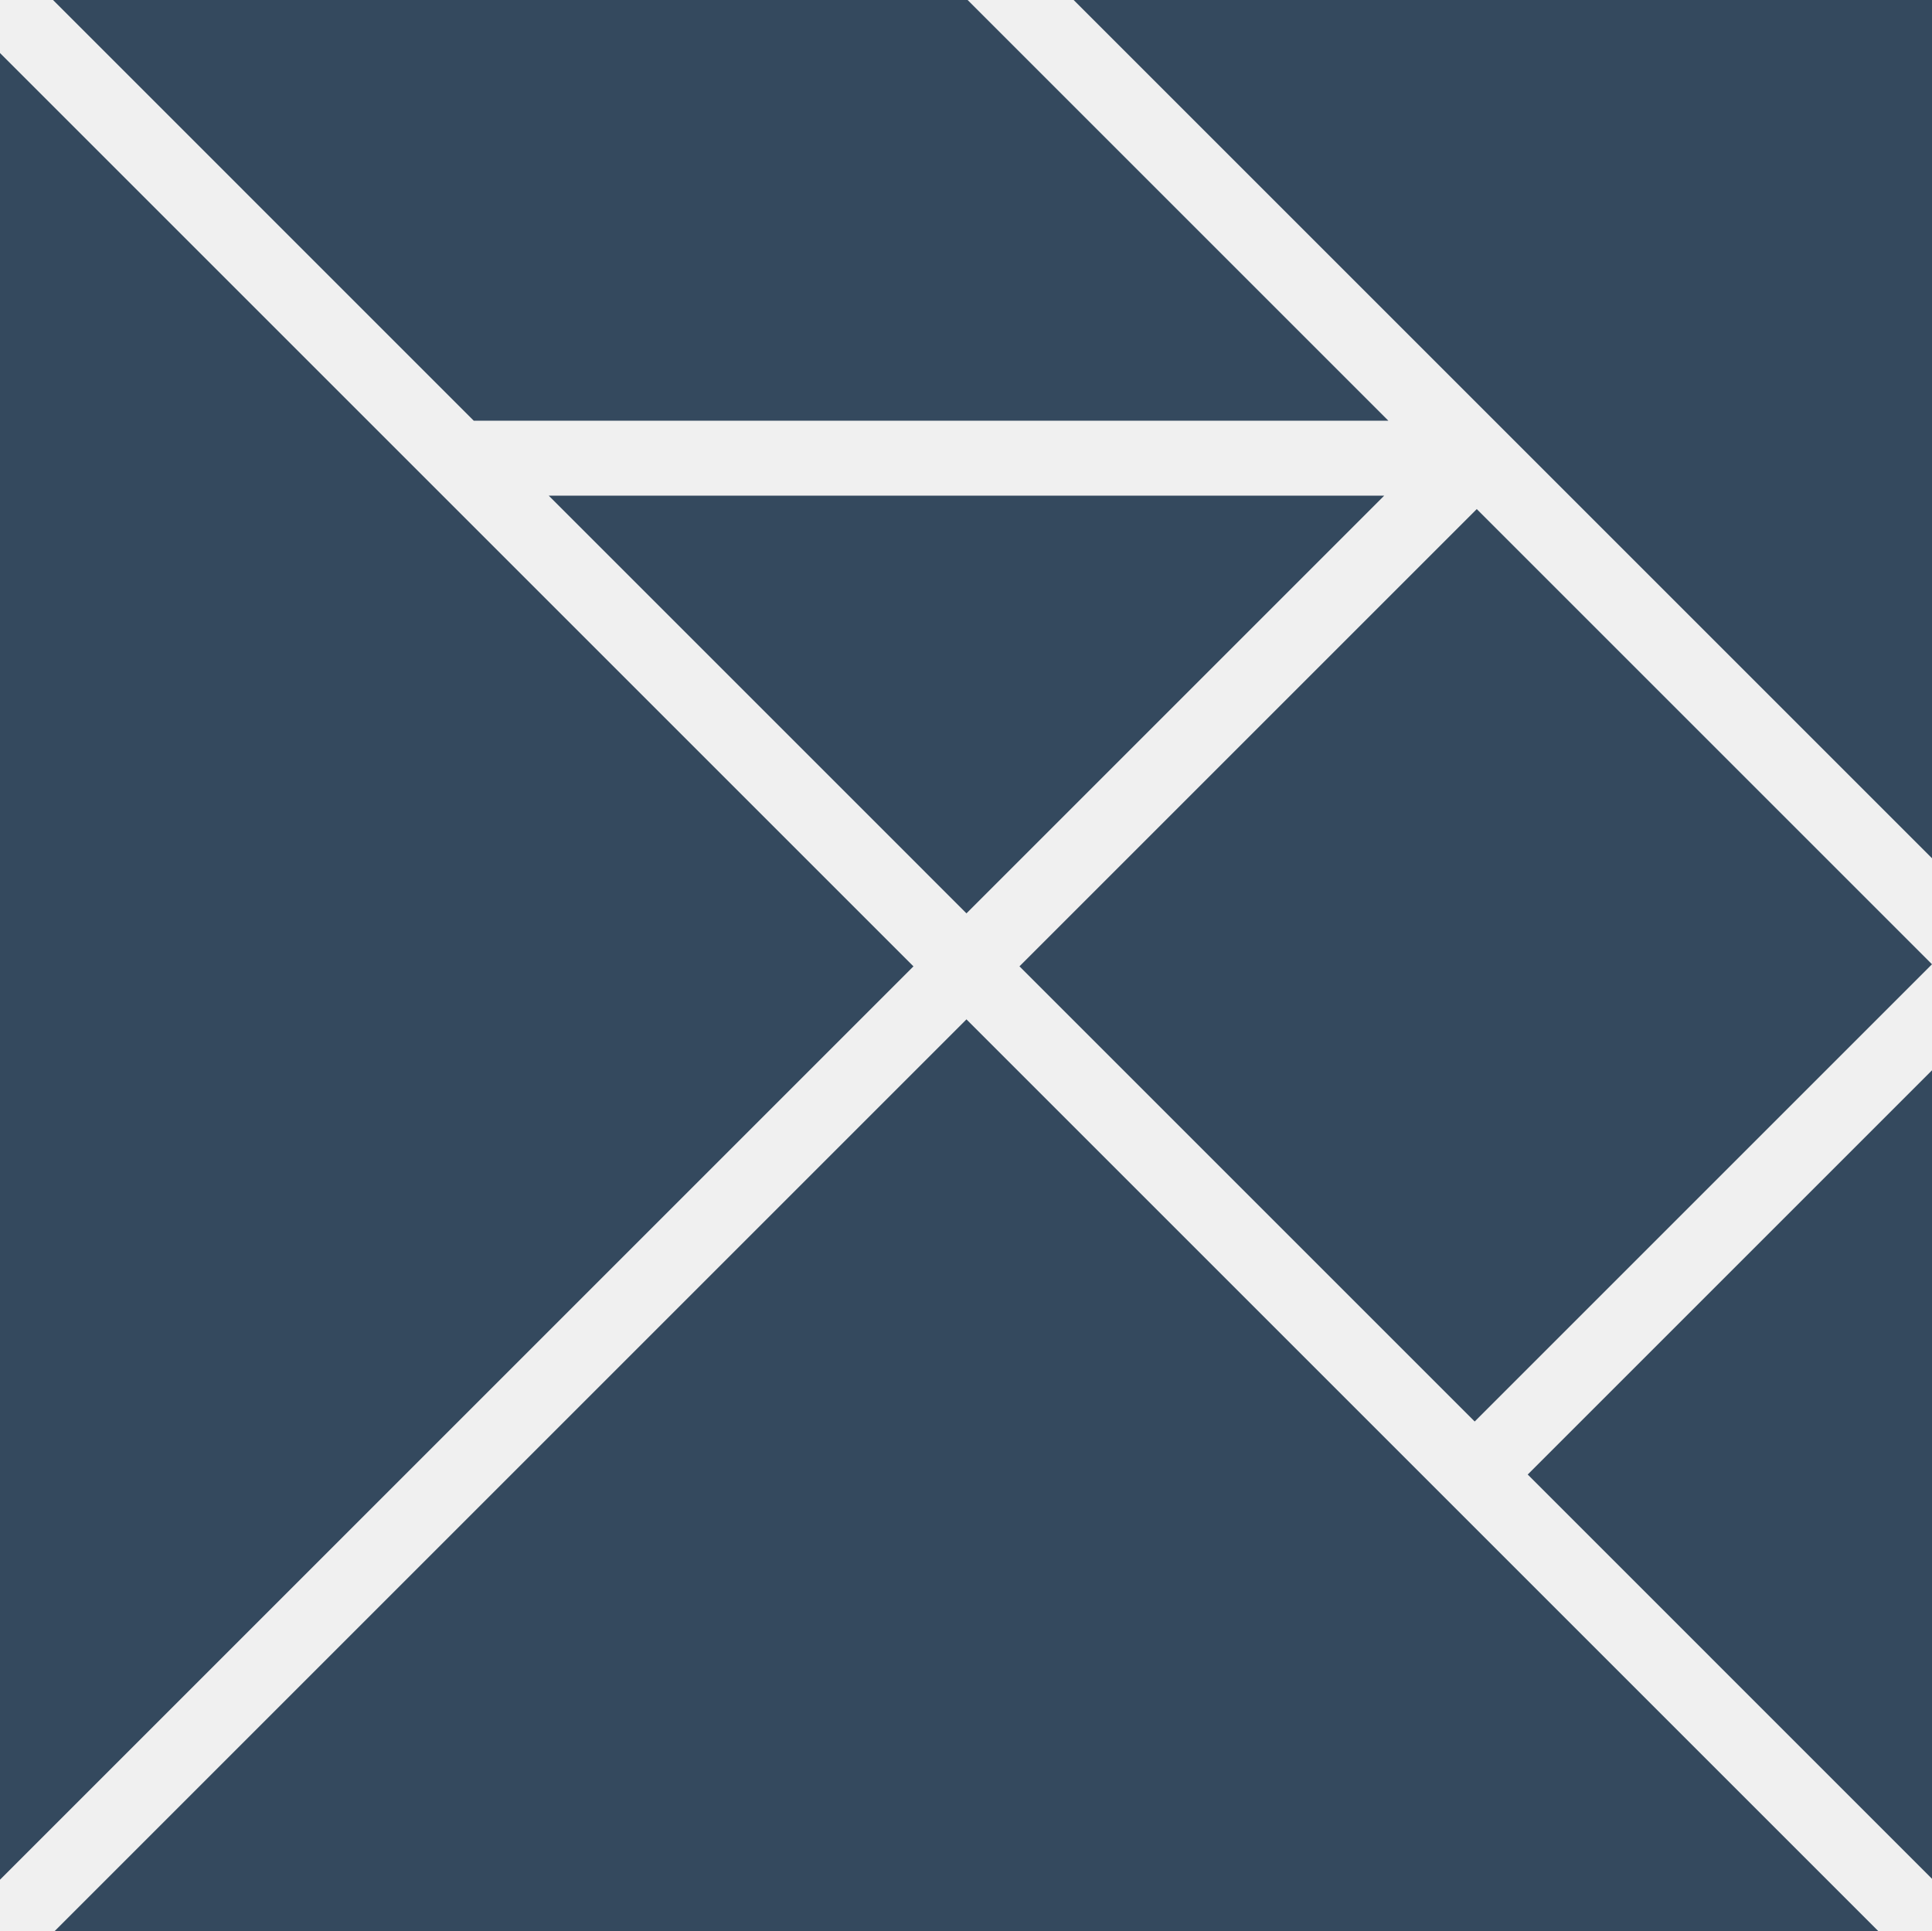
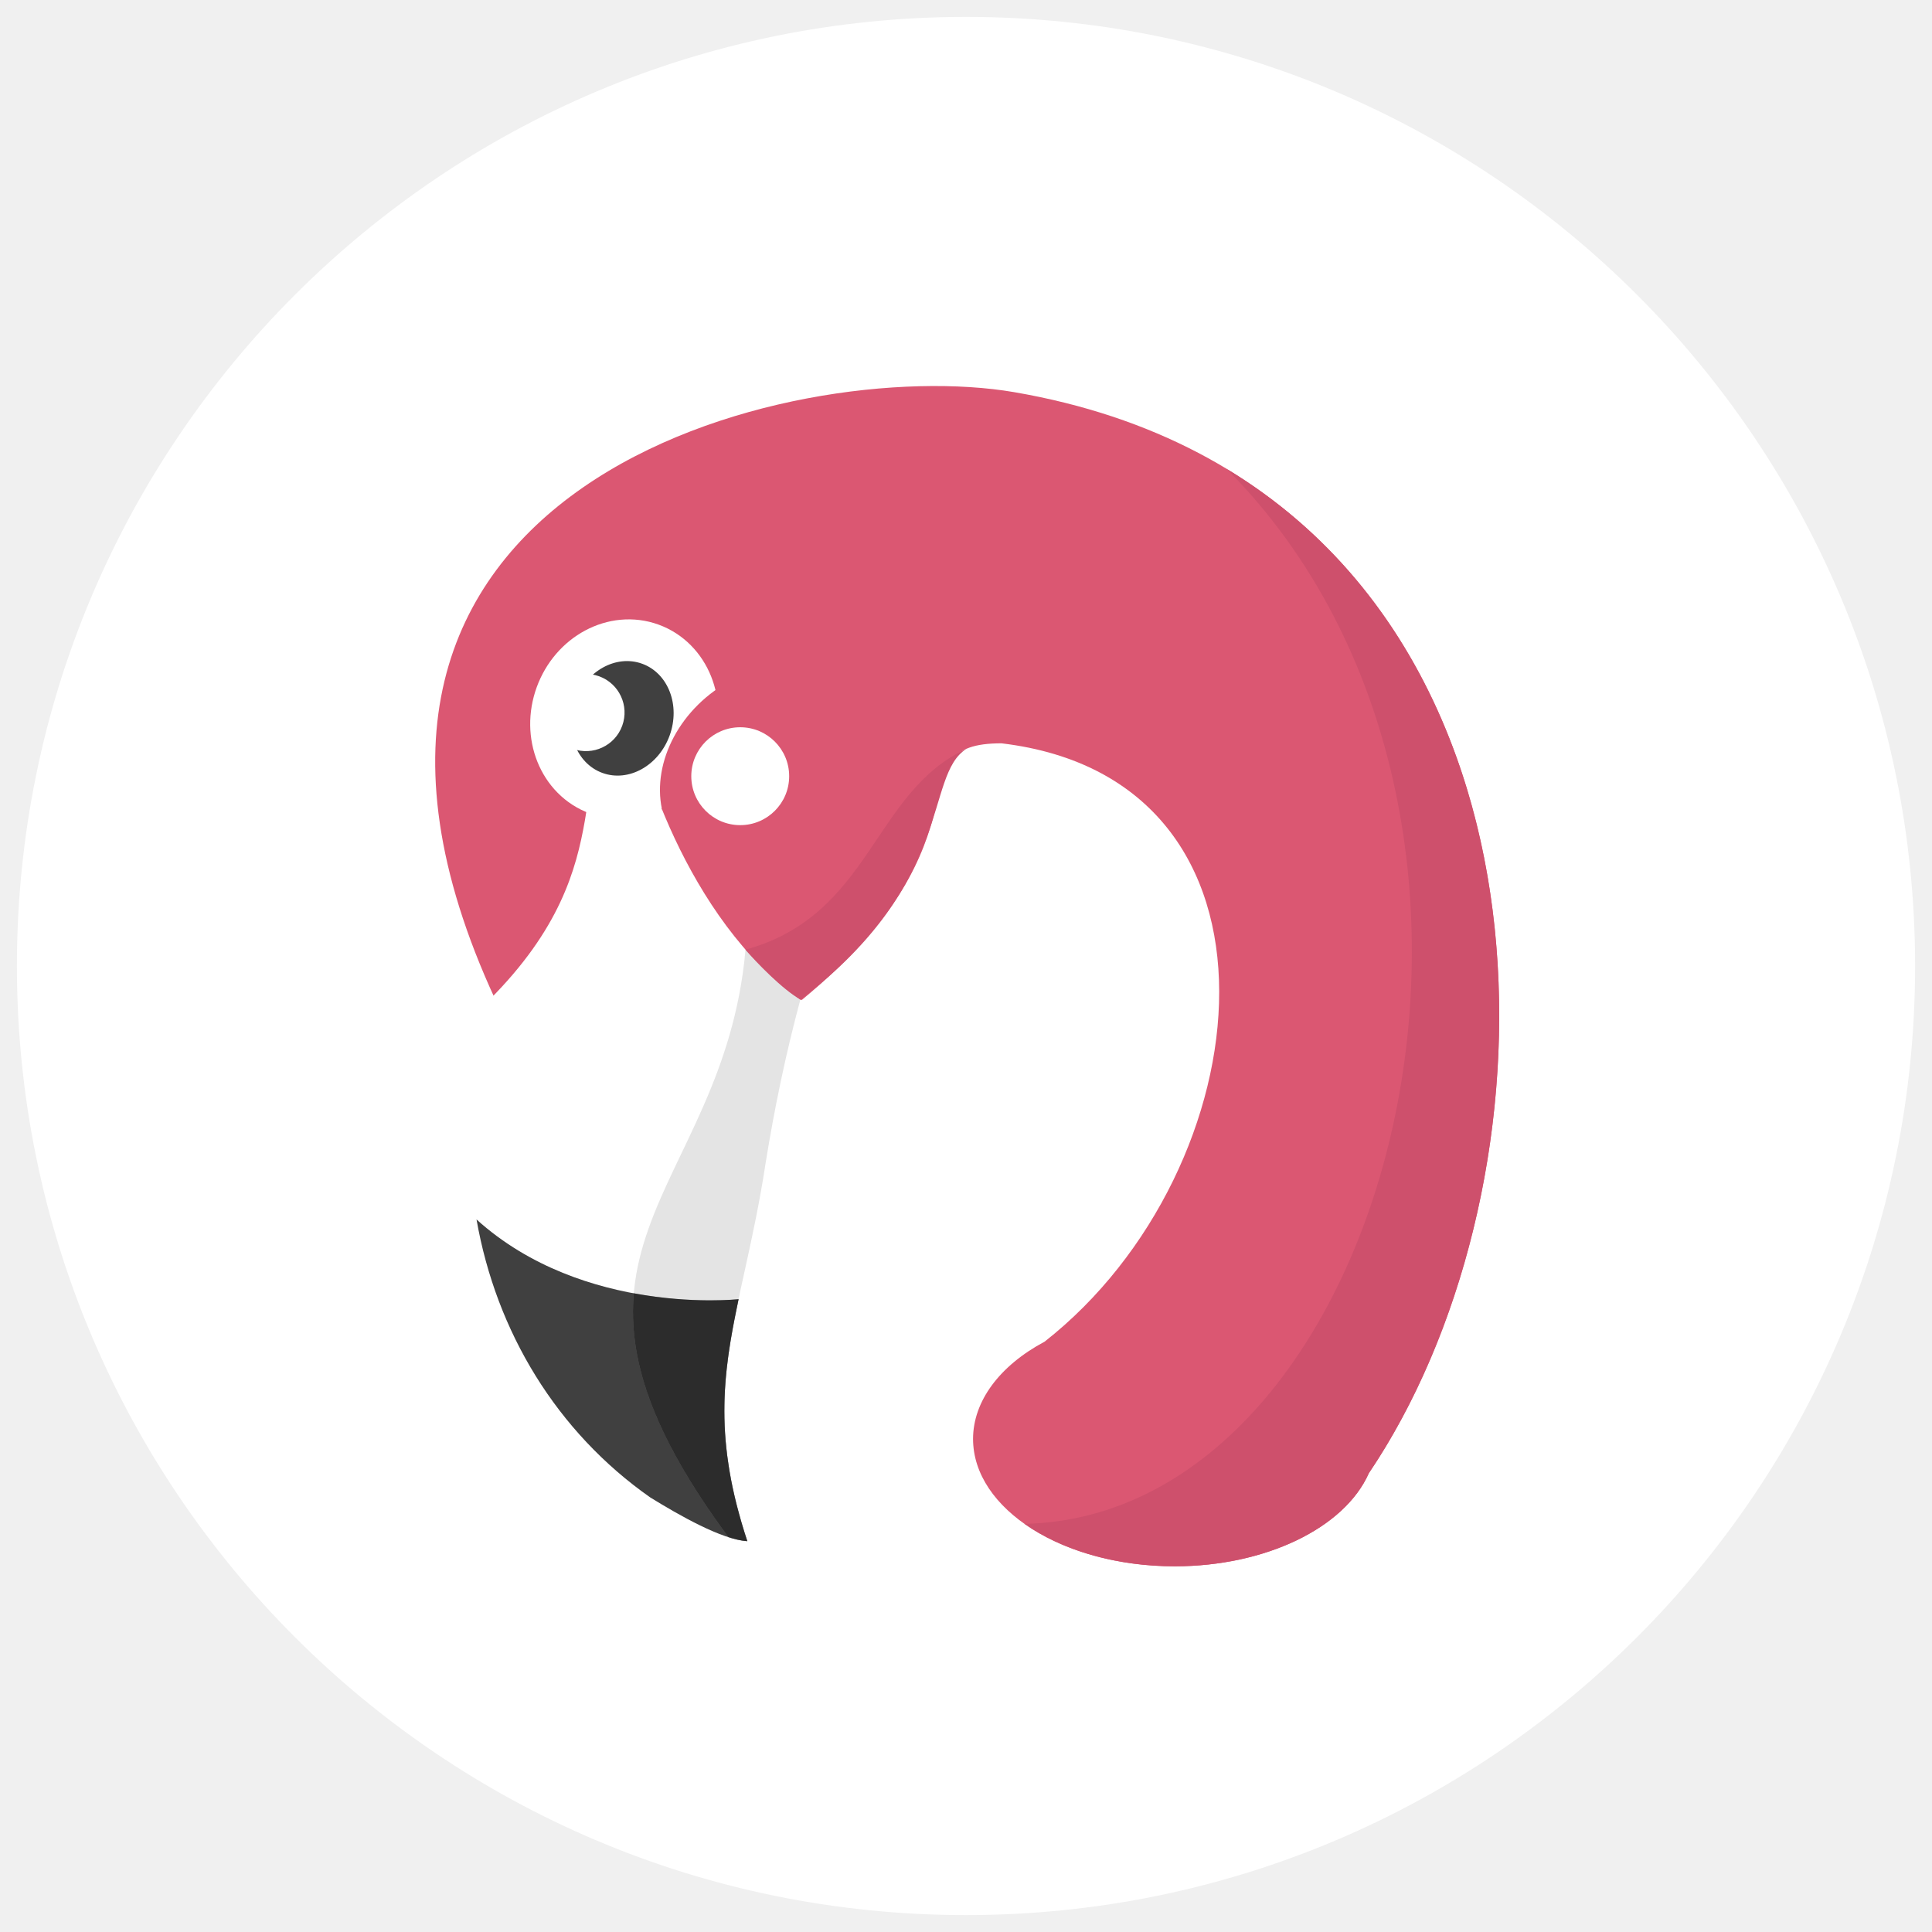
- <svg xmlns="http://www.w3.org/2000/svg" version="1.1" id="Layer_1" x="0px" y="0px" viewBox="0 0 323.141 322.95" enable-background="new 0 0 323.141 322.95" xml:space="preserve">
-   <g>
-     <polygon fill="#34495E" points="161.649,152.782 231.514,82.916 91.783,82.916" />
-     <polygon fill="#34495E" points="8.867,0 79.241,70.375 232.213,70.375 161.838,0" />
-     <rect fill="#34495E" x="192.99" y="107.392" transform="matrix(0.7071 0.7071 -0.7071 0.7071 186.4727 -127.2386)" width="107.676" height="108.167" />
-     <polygon fill="#34495E" points="323.298,143.724 323.298,0 179.573,0" />
-     <polygon fill="#34495E" points="152.781,161.649 0,8.868 0,314.432" />
-     <polygon fill="#34495E" points="255.522,246.655 323.298,314.432 323.298,178.879" />
-     <polygon fill="#34495E" points="161.649,170.517 8.869,323.298 314.43,323.298" />
+ <svg xmlns="http://www.w3.org/2000/svg" width="400" height="400" viewBox="0 0 105.833 105.833" version="1.1" id="svg8">
+   <defs id="defs2" />
+   <g id="layer1" transform="translate(0,-191.1666)">
+     <g id="g4684">
+       <ellipse style="opacity:1;fill:#ffffff;fill-opacity:1;stroke:#ffffff;stroke-width:1.537;stroke-linecap:round;stroke-linejoin:round;stroke-miterlimit:4;stroke-dasharray:none;stroke-dashoffset:0;stroke-opacity:1" id="path841" cx="52.917" cy="244.083" rx="51.222" ry="51.222" />
+       <path id="circle4540" d="m 55.56,212.649 c -11.972,-2.058 -41.571,4.894 -28.421,33.287 h 16.793 c 10.93,-9.018 4.893,-14.051 10.93,-14.051 16.638,1.988 14.372,23.348 2.362,32.775 -2.482,1.325 -3.916,3.272 -3.921,5.325 -2.5e-5,3.856 4.947,6.983 11.05,6.983 4.953,-0.003 9.297,-2.089 10.631,-5.103 11.935,-17.677 11.076,-53.973 -19.425,-59.216 z" style="fill:#db5772;fill-opacity:1;stroke:none;stroke-width:1.603;stroke-linecap:round;stroke-linejoin:round;stroke-miterlimit:4;stroke-dasharray:none;stroke-dashoffset:0;stroke-opacity:1" />
+       <path id="path4550" d="m 26.805,245.936 c -3.069,10.602 0.492,21.421 8.818,27.26 1.563,0.962 3.908,2.309 5.314,2.395 -2.764,-8.37 -0.301,-12.14 1.005,-20.72 0.484,-3.007 1.106,-5.993 1.898,-8.934 -6.241,-4.422 -9.033,-13.723 -9.227,-16.308 -4.141,3.267 -0.123,8.611 -7.808,16.308 z" style="fill:#ffffff;fill-opacity:1;stroke:none;stroke-width:1.603;stroke-linecap:butt;stroke-linejoin:miter;stroke-miterlimit:4;stroke-dasharray:none;stroke-opacity:1" />
+       <path id="path4564" d="m 26.103,257.965 c 1.079,6.155 4.395,11.637 9.519,15.231 1.563,0.962 3.908,2.309 5.314,2.395 -1.822,-5.518 -1.37,-9.041 -0.478,-13.256 0,0 -8.475,0.945 -14.356,-4.369 z" style="fill:#404040;stroke:none;stroke-width:1.603;stroke-linecap:butt;stroke-linejoin:miter;stroke-miterlimit:4;stroke-dasharray:none;stroke-opacity:1" />
+       <g transform="matrix(0.2590649,-0.711775,0.711775,0.2590649,-128.6384,192.7501)" id="g4631">
+         <ellipse style="opacity:1;fill:#ffffff;fill-opacity:1;stroke:#ffffff;stroke-width:4.382;stroke-linecap:round;stroke-linejoin:round;stroke-miterlimit:4;stroke-dasharray:none;stroke-dashoffset:0;stroke-opacity:1" id="path4601" cx="26.625" cy="219.081" rx="5.075" ry="4.545" />
+         <ellipse cy="218.932" cx="26.625" id="circle4605" style="opacity:1;fill:#404040;fill-opacity:1;stroke:none;stroke-width:4.338;stroke-linecap:round;stroke-linejoin:round;stroke-miterlimit:4;stroke-dasharray:none;stroke-dashoffset:0;stroke-opacity:1" rx="4.202" ry="3.641" />
+         <circle style="opacity:1;fill:#ffffff;fill-opacity:1;stroke:none;stroke-width:3.095;stroke-linecap:round;stroke-linejoin:round;stroke-miterlimit:4;stroke-dasharray:none;stroke-dashoffset:0;stroke-opacity:1" id="circle4607" cx="26.12" cy="216.319" r="2.79" />
+       </g>
+       <path style="fill:#db5772;fill-opacity:1;stroke:none;stroke-width:0.2px;stroke-linecap:butt;stroke-linejoin:miter;stroke-opacity:1" d="m 36.261,235.497 c -0.549,-2.597 1.008,-5.618 3.877,-7.106 2.87,-1.488 5.562,4.783 5.562,5.031 0,0.248 -3.932,6.271 -4.145,6.271 -0.213,0 -5.294,-4.195 -5.294,-4.195 z" id="path4847" />
+       <path style="opacity:0.426;fill:#bfbfbf;fill-opacity:1;stroke:none;stroke-width:0.2px;stroke-linecap:butt;stroke-linejoin:miter;stroke-opacity:1" d="m 40.839,243.187 c -1.222,13.666 -12.636,16.364 -0.937,32.183 0.377,0.121 0.729,0.202 1.034,0.221 -2.764,-8.37 -0.301,-12.14 1.005,-20.721 0.484,-3.007 1.106,-5.993 1.898,-8.934 -0.466,-0.33 -1.449,-1.164 -3,-2.749 z" id="path4784" />
+       <path style="opacity:0.628;fill:#000000;fill-opacity:1;stroke:none;stroke-width:0.2px;stroke-linecap:butt;stroke-linejoin:miter;stroke-opacity:1" d="m 34.72,262.012 c -0.303,3.474 0.866,7.522 5.182,13.357 0.089,0.029 0.177,0.055 0.263,0.079 0.014,0.004 0.027,0.007 0.041,0.011 0.076,0.02 0.15,0.039 0.223,0.055 0.032,0.007 0.062,0.012 0.094,0.018 0.055,0.011 0.11,0.022 0.162,0.03 0.087,0.013 0.171,0.023 0.252,0.028 -0.102,-0.31 -0.195,-0.612 -0.284,-0.91 -0.026,-0.088 -0.051,-0.175 -0.076,-0.261 -0.065,-0.228 -0.126,-0.452 -0.184,-0.673 -0.02,-0.076 -0.04,-0.152 -0.059,-0.227 -0.067,-0.269 -0.129,-0.534 -0.185,-0.794 -0.004,-0.017 -0.009,-0.035 -0.012,-0.052 -0.06,-0.282 -0.112,-0.557 -0.159,-0.83 -0.01,-0.057 -0.018,-0.114 -0.028,-0.171 -0.036,-0.221 -0.069,-0.439 -0.098,-0.654 -0.007,-0.056 -0.015,-0.112 -0.022,-0.167 -0.032,-0.259 -0.06,-0.515 -0.082,-0.767 -0.023,-0.268 -0.039,-0.532 -0.051,-0.793 -0.001,-0.024 -0.001,-0.048 -0.002,-0.072 -0.01,-0.238 -0.014,-0.474 -0.015,-0.707 -7.6e-5,-0.022 -3.93e-4,-0.045 -3.93e-4,-0.067 -1.06e-4,-0.775 0.046,-1.529 0.127,-2.277 1.12e-4,-8.9e-4 2.77e-4,-0.002 3.91e-4,-0.004 0.08,-0.742 0.196,-1.48 0.333,-2.229 0.027,-0.147 0.056,-0.295 0.085,-0.443 0.074,-0.381 0.151,-0.767 0.234,-1.158 0,0 -2.507,0.277 -5.738,-0.322 z" id="path4814" />
+       <circle r="2.681" cy="233.686" cx="40.549" id="circle4835" style="opacity:1;fill:#ffffff;fill-opacity:1;stroke:none;stroke-width:1.1;stroke-linecap:round;stroke-linejoin:round;stroke-miterlimit:4;stroke-dasharray:none;stroke-dashoffset:0;stroke-opacity:1" />
+       <path style="fill:#ce506c;fill-opacity:1;stroke:none;stroke-width:0.2px;stroke-linecap:butt;stroke-linejoin:miter;stroke-opacity:1" d="m 40.834,243.189 c 0.568,0.645 2.046,2.215 3.027,2.729 8.526,-6.515 6.724,-12.228 9.081,-13.733 -5.151,2.377 -5.198,9.104 -12.108,11.005 z" id="path4842" />
+       <path style="fill:#ce506c;fill-opacity:1;stroke:none;stroke-width:1px;stroke-linecap:butt;stroke-linejoin:miter;stroke-opacity:1" d="m 254.027,97.129 c 71.659,72.201 34.137,216.711 -41.912,218.367 7.647,5.394 18.751,8.791 31.113,8.791 18.72,-0.011 35.141,-7.895 40.18,-19.287 38.427,-56.916 41.742,-164.882 -29.381,-207.871 z" transform="matrix(0.2645833,0,0,0.2645833,0,191.1666)" id="path872" />
+     </g>
  </g>
</svg>
